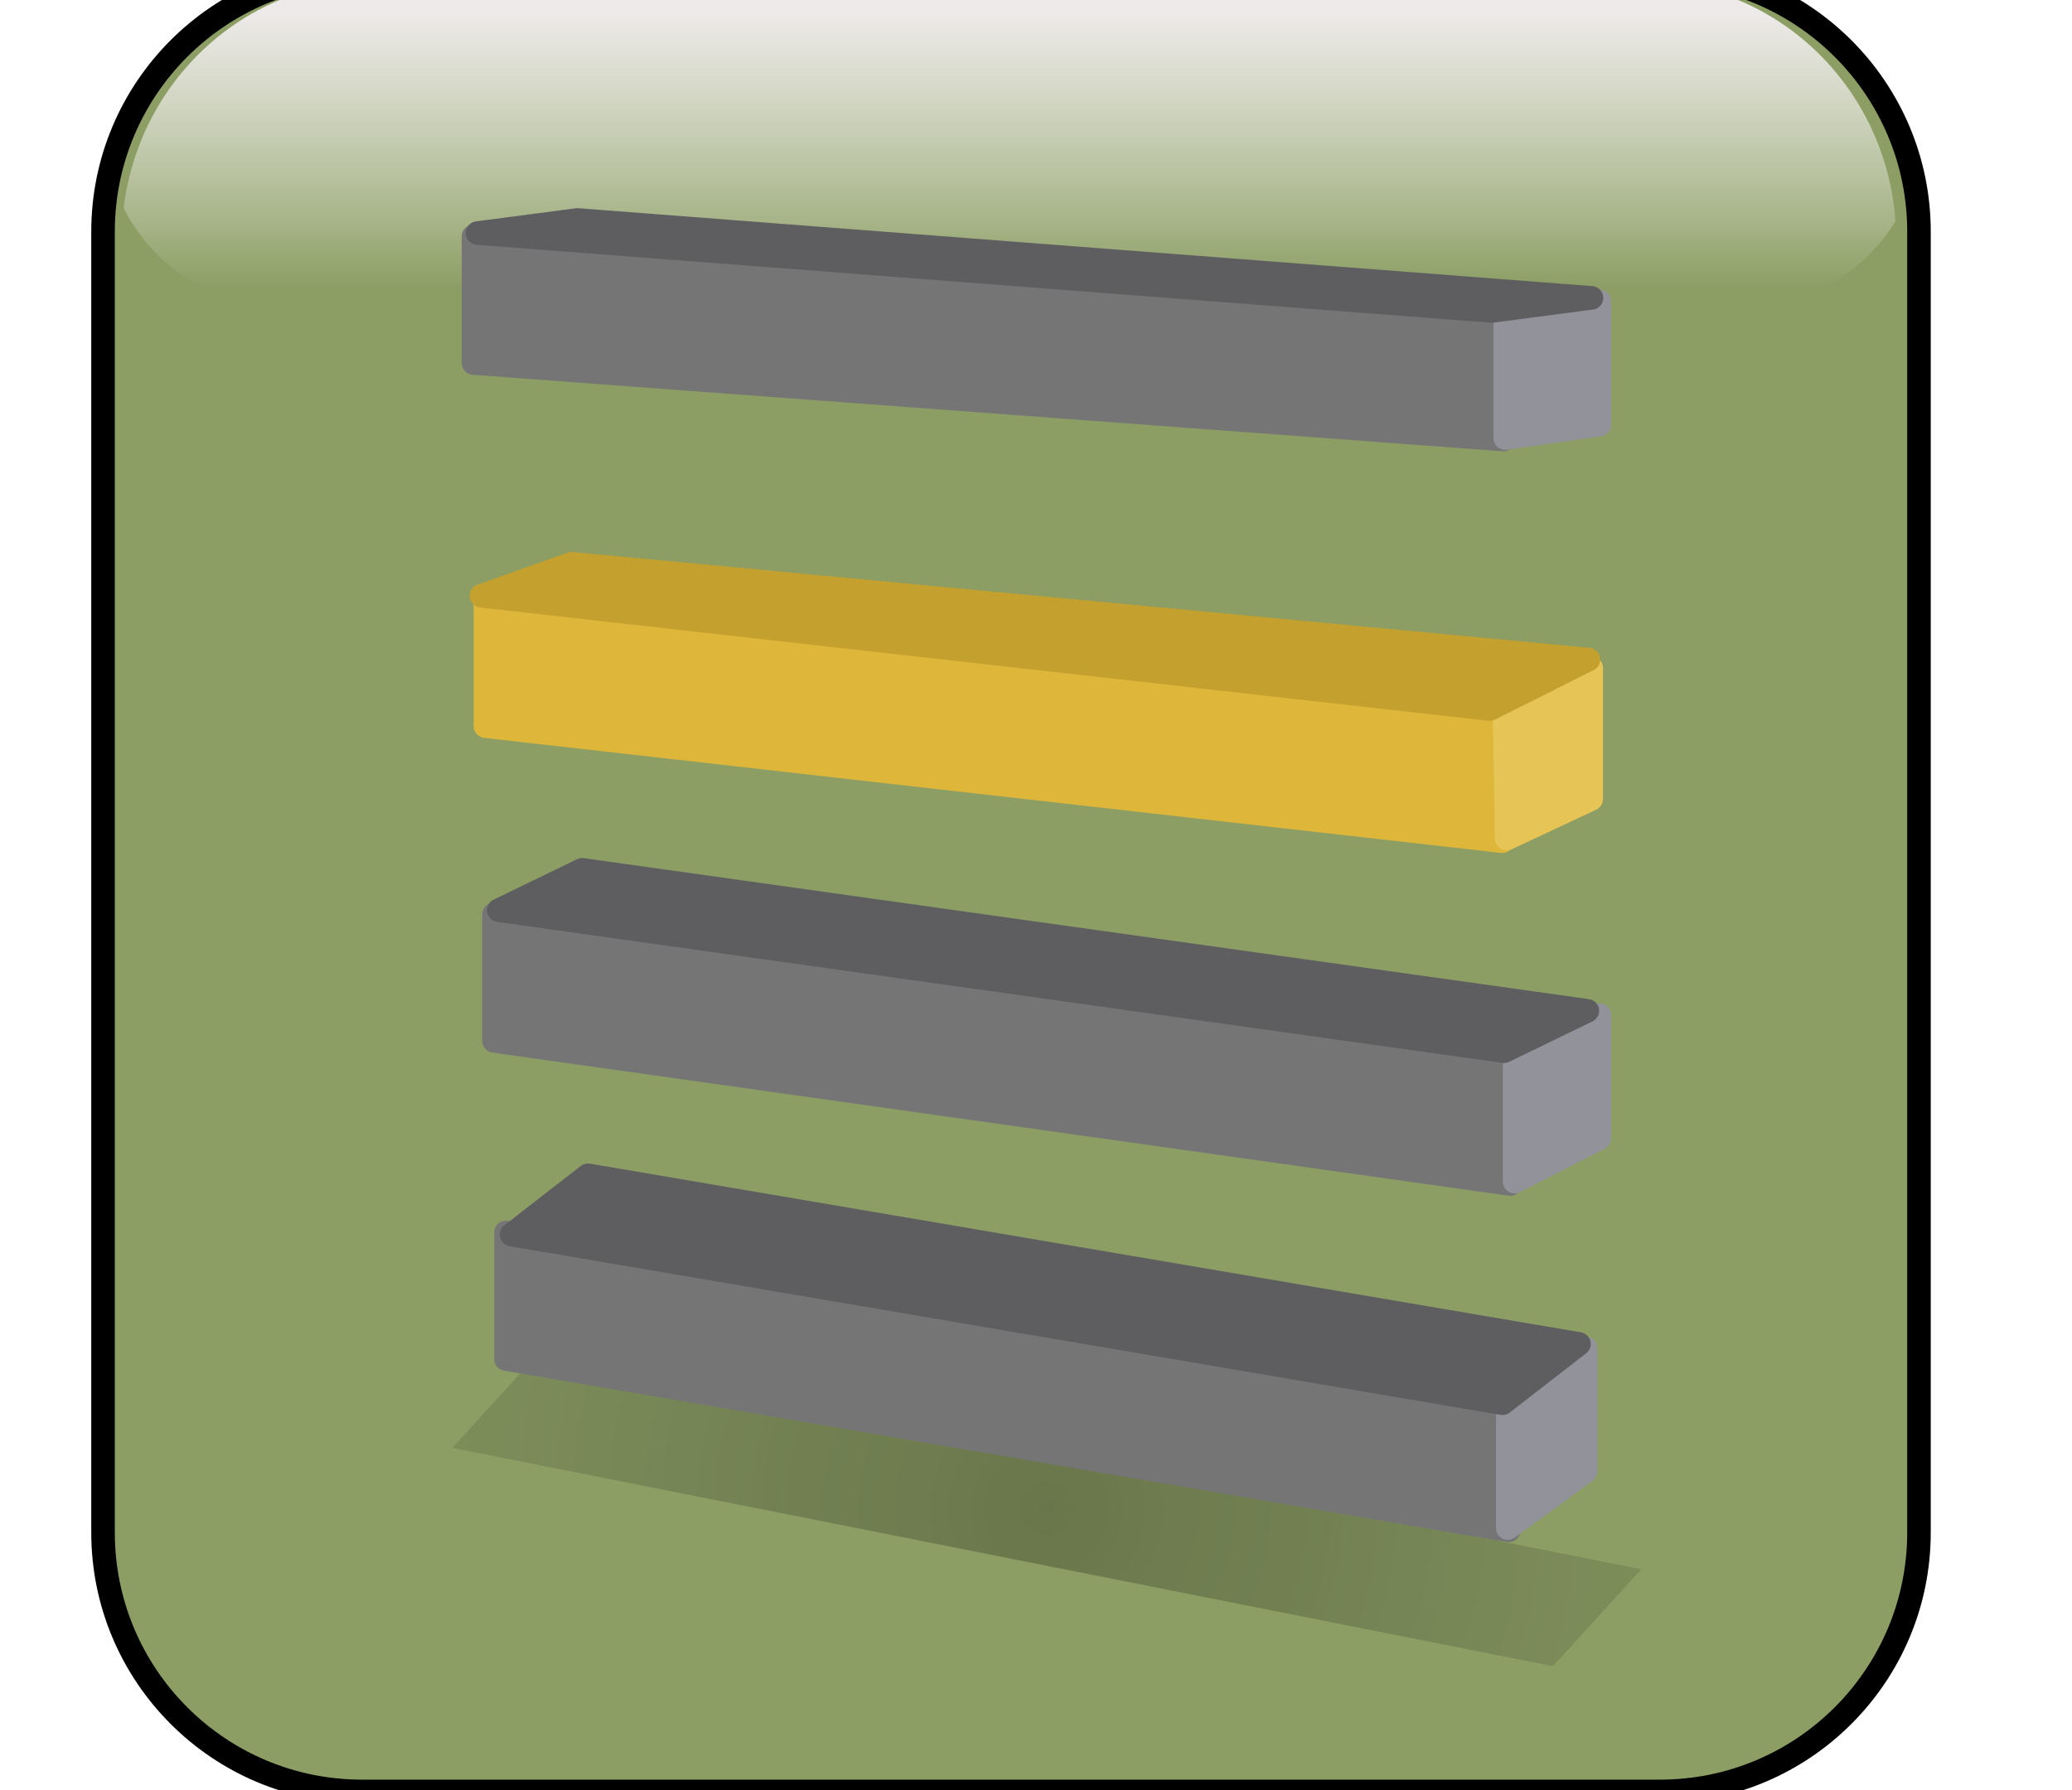
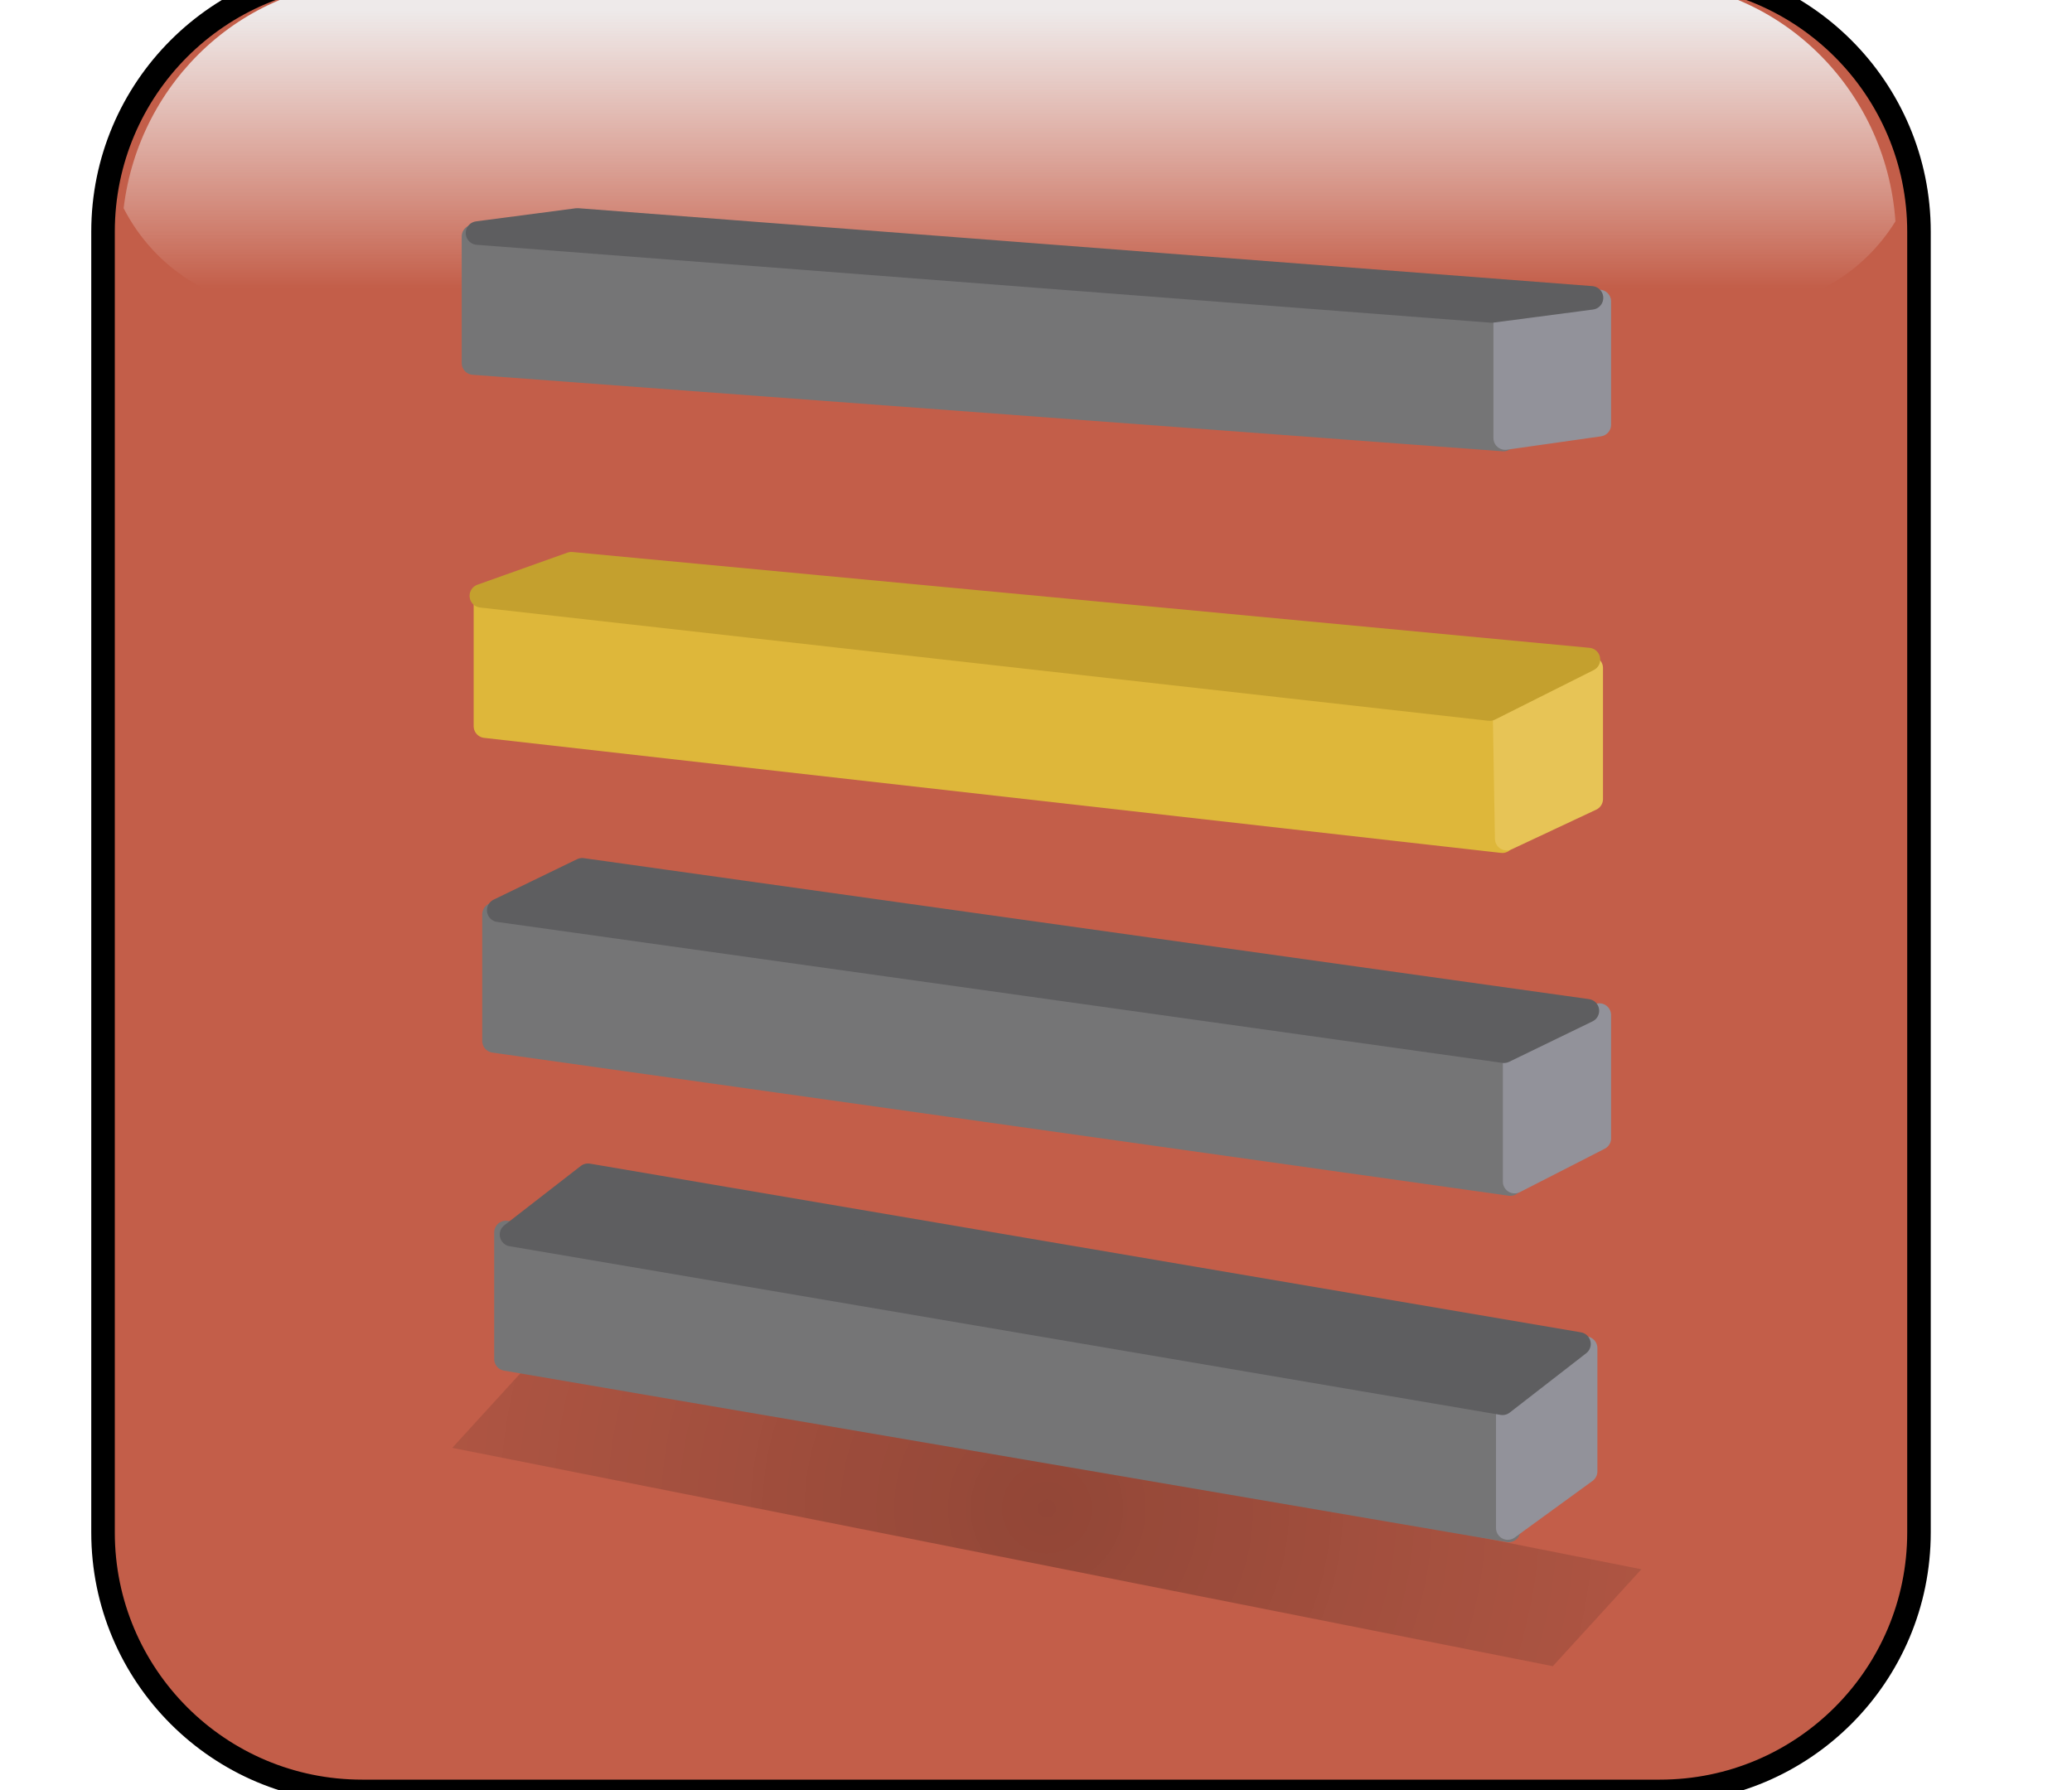
<svg xmlns="http://www.w3.org/2000/svg" version="1.1" baseProfile="full" width="88" height="76" viewBox="0 0 88.00 76.00" enable-background="new 0 0 88.00 76.00" xml:space="preserve">
-   <path fill="#8C9E64" fill-opacity="1" stroke-linejoin="round" stroke="#000000" stroke-opacity="1" d="M 15.376,-1.158L 70.501,-1.158C 76.576,-1.158 81.501,3.767 81.501,9.842L 81.501,65.092C 81.501,71.167 76.576,76.092 70.501,76.092L 15.376,76.092C 9.301,76.092 4.376,71.167 4.376,65.092L 4.376,9.842C 4.376,3.767 9.301,-1.158 15.376,-1.158 Z " />
+   <path fill="#C35E49" fill-opacity="1" stroke-linejoin="round" stroke="#000000" stroke-opacity="1" d="M 15.376,-1.158L 70.501,-1.158C 76.576,-1.158 81.501,3.767 81.501,9.842L 81.501,65.092C 81.501,71.167 76.576,76.092 70.501,76.092L 15.376,76.092C 9.301,76.092 4.376,71.167 4.376,65.092L 4.376,9.842C 4.376,3.767 9.301,-1.158 15.376,-1.158 Z " />
  <linearGradient id="SVGID_Fill1_" gradientUnits="objectBoundingBox" x1="0.5" y1="-2.347" x2="6.195" y2="-2.347" gradientTransform="rotate(90 0.5 -2.347375)">
    <stop offset="0.428" stop-color="#EEEAEA" stop-opacity="1" />
    <stop offset="0.577" stop-color="#FFFFFF" stop-opacity="0" />
  </linearGradient>
  <path fill="url(#SVGID_Fill1_)" stroke-width="0.2" stroke-linejoin="round" d="M 69.781,-0.804L 15.919,-0.804C 10.43,-0.804 5.902,3.408 5.251,8.845C 6.537,11.357 9.109,13.071 12.072,13.071L 73.995,13.071C 76.733,13.071 79.138,11.607 80.501,9.402C 80.103,3.697 75.456,-0.804 69.781,-0.804 Z " />
  <path fill="#757576" fill-opacity="1" stroke-linejoin="round" stroke="#757576" stroke-opacity="1" d="M 20.109,10.045L 63.855,13.293L 63.855,18.67L 20.109,15.421L 20.109,10.045 Z " />
  <radialGradient id="SVGID_Fill2_" cx="44.46" cy="64.077" r="25.833" gradientUnits="userSpaceOnUse">
    <stop offset="0" stop-color="#000000" stop-opacity="0.251" />
    <stop offset="1" stop-color="#111111" stop-opacity="0.118" />
  </radialGradient>
  <path fill="url(#SVGID_Fill2_)" stroke-width="0.2" stroke-linejoin="round" d="M 22.97,57.381L 69.712,66.656L 65.951,70.773L 19.209,61.499L 22.97,57.381 Z " />
  <path fill="#DEB73A" fill-opacity="1" stroke-linejoin="round" stroke="#DEB73A" stroke-opacity="1" d="M 20.617,25.468L 63.996,30.071L 63.803,35.731L 20.617,30.845L 20.617,25.468 Z " />
  <path fill="#757576" fill-opacity="1" stroke-linejoin="round" stroke="#757576" stroke-opacity="1" d="M 20.981,38.838L 64.146,44.917L 64.146,50.294L 20.981,44.215L 20.981,38.838 Z " />
  <path fill="#757576" fill-opacity="1" stroke-linejoin="round" stroke="#757576" stroke-opacity="1" d="M 21.489,52.35L 64.073,59.631L 64.073,65.007L 21.489,57.726L 21.489,52.35 Z " />
  <path fill="#E7C456" fill-opacity="1" stroke-linejoin="round" stroke="#E7C456" stroke-opacity="1" d="M 63.9,30.166L 67.581,28.374L 67.581,33.938L 63.991,35.623L 63.9,30.166 Z " />
  <path fill="#92929A" fill-opacity="1" stroke-linejoin="round" stroke="#92929A" stroke-opacity="1" d="M 64.328,44.955L 67.925,43.116L 67.925,48.35L 64.328,50.19L 64.328,44.955 Z " />
  <path fill="#92929A" fill-opacity="1" stroke-linejoin="round" stroke="#92929A" stroke-opacity="1" d="M 64.037,59.669L 67.343,57.264L 67.343,62.499L 64.037,64.904L 64.037,59.669 Z " />
  <path fill="#C4A02E" fill-opacity="1" stroke-linejoin="round" stroke="#C4A02E" stroke-opacity="1" d="M 24.266,23.945L 67.463,28.015L 63.27,30.119L 20.444,25.308L 24.266,23.945 Z " />
  <path fill="#92929A" fill-opacity="1" stroke-linejoin="round" stroke="#92929A" stroke-opacity="1" d="M 63.928,13.372L 67.925,12.804L 67.925,18.039L 63.928,18.607L 63.928,13.372 Z " />
  <path fill="#5E5E60" fill-opacity="1" stroke-linejoin="round" stroke="#5E5E60" stroke-opacity="1" d="M 24.52,9.342L 67.593,12.652L 63.354,13.209L 20.281,9.899L 24.52,9.342 Z " />
  <path fill="#5E5E60" fill-opacity="1" stroke-linejoin="round" stroke="#5E5E60" stroke-opacity="1" d="M 24.725,36.946L 67.418,42.934L 63.876,44.652L 21.182,38.664L 24.725,36.946 Z " />
  <path fill="#5E5E60" fill-opacity="1" stroke-linejoin="round" stroke="#5E5E60" stroke-opacity="1" d="M 24.973,49.92L 67.061,57.085L 63.813,59.606L 21.725,52.441L 24.973,49.92 Z " />
</svg>
